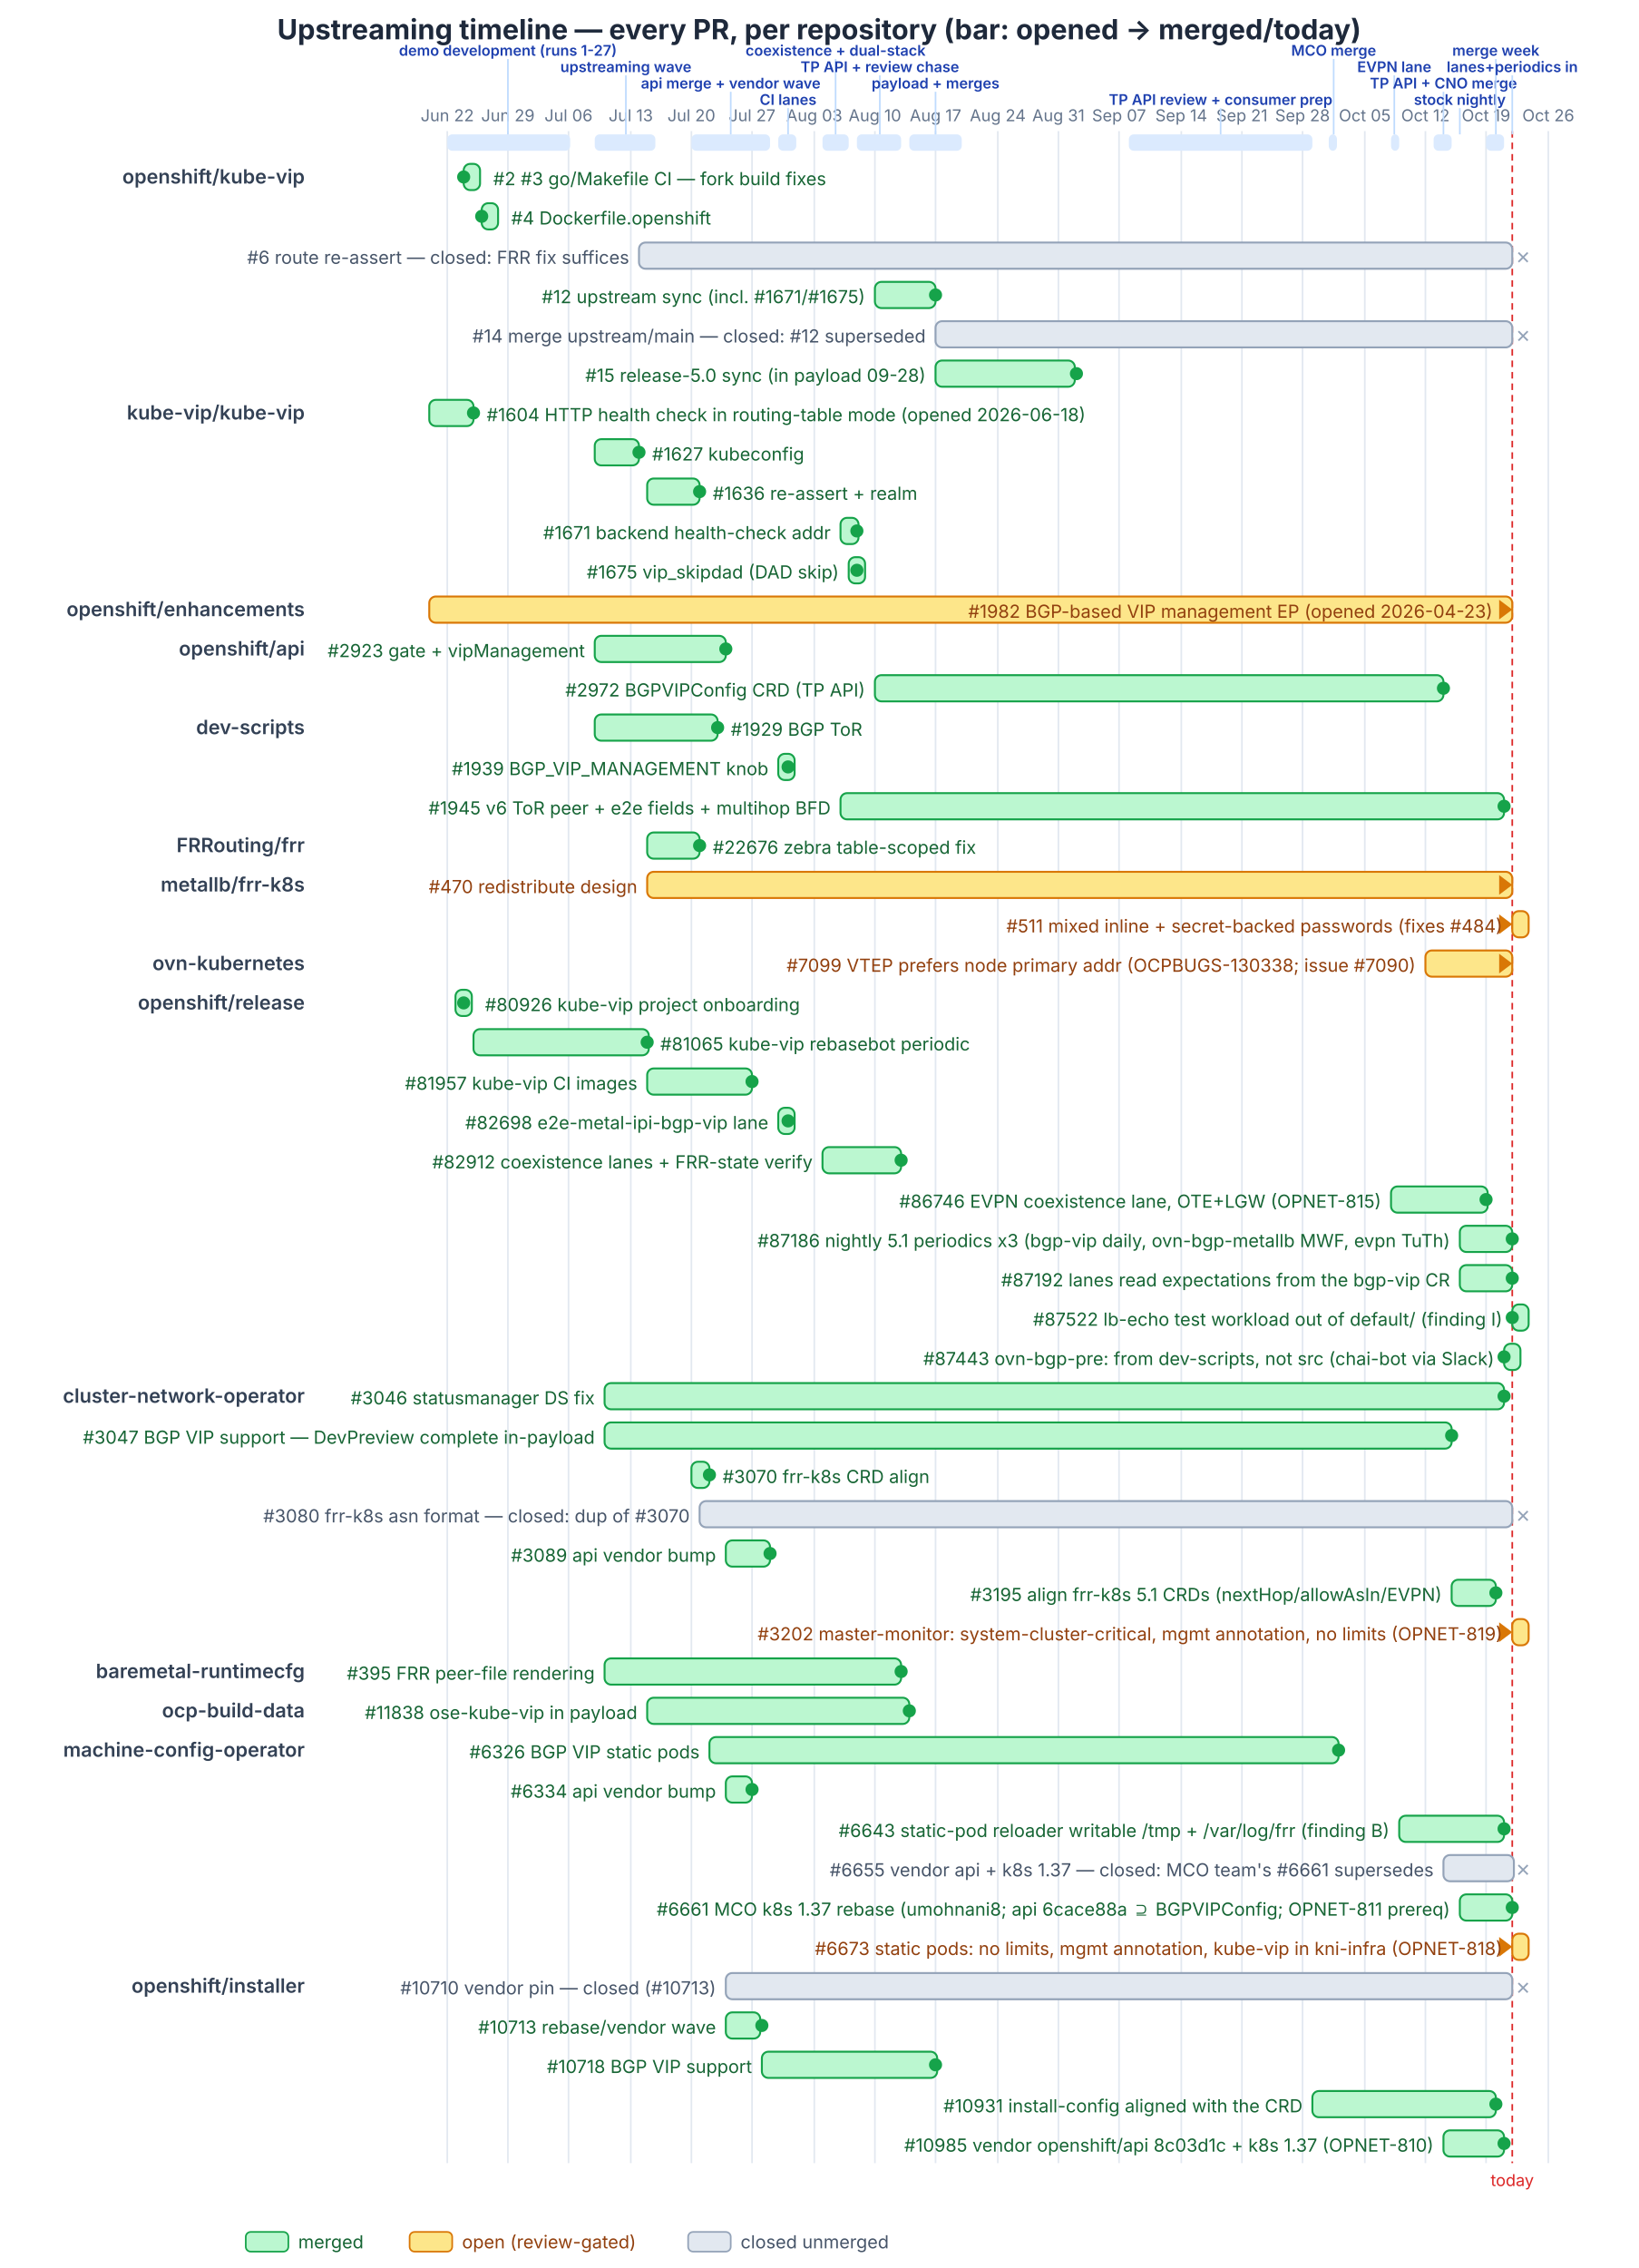
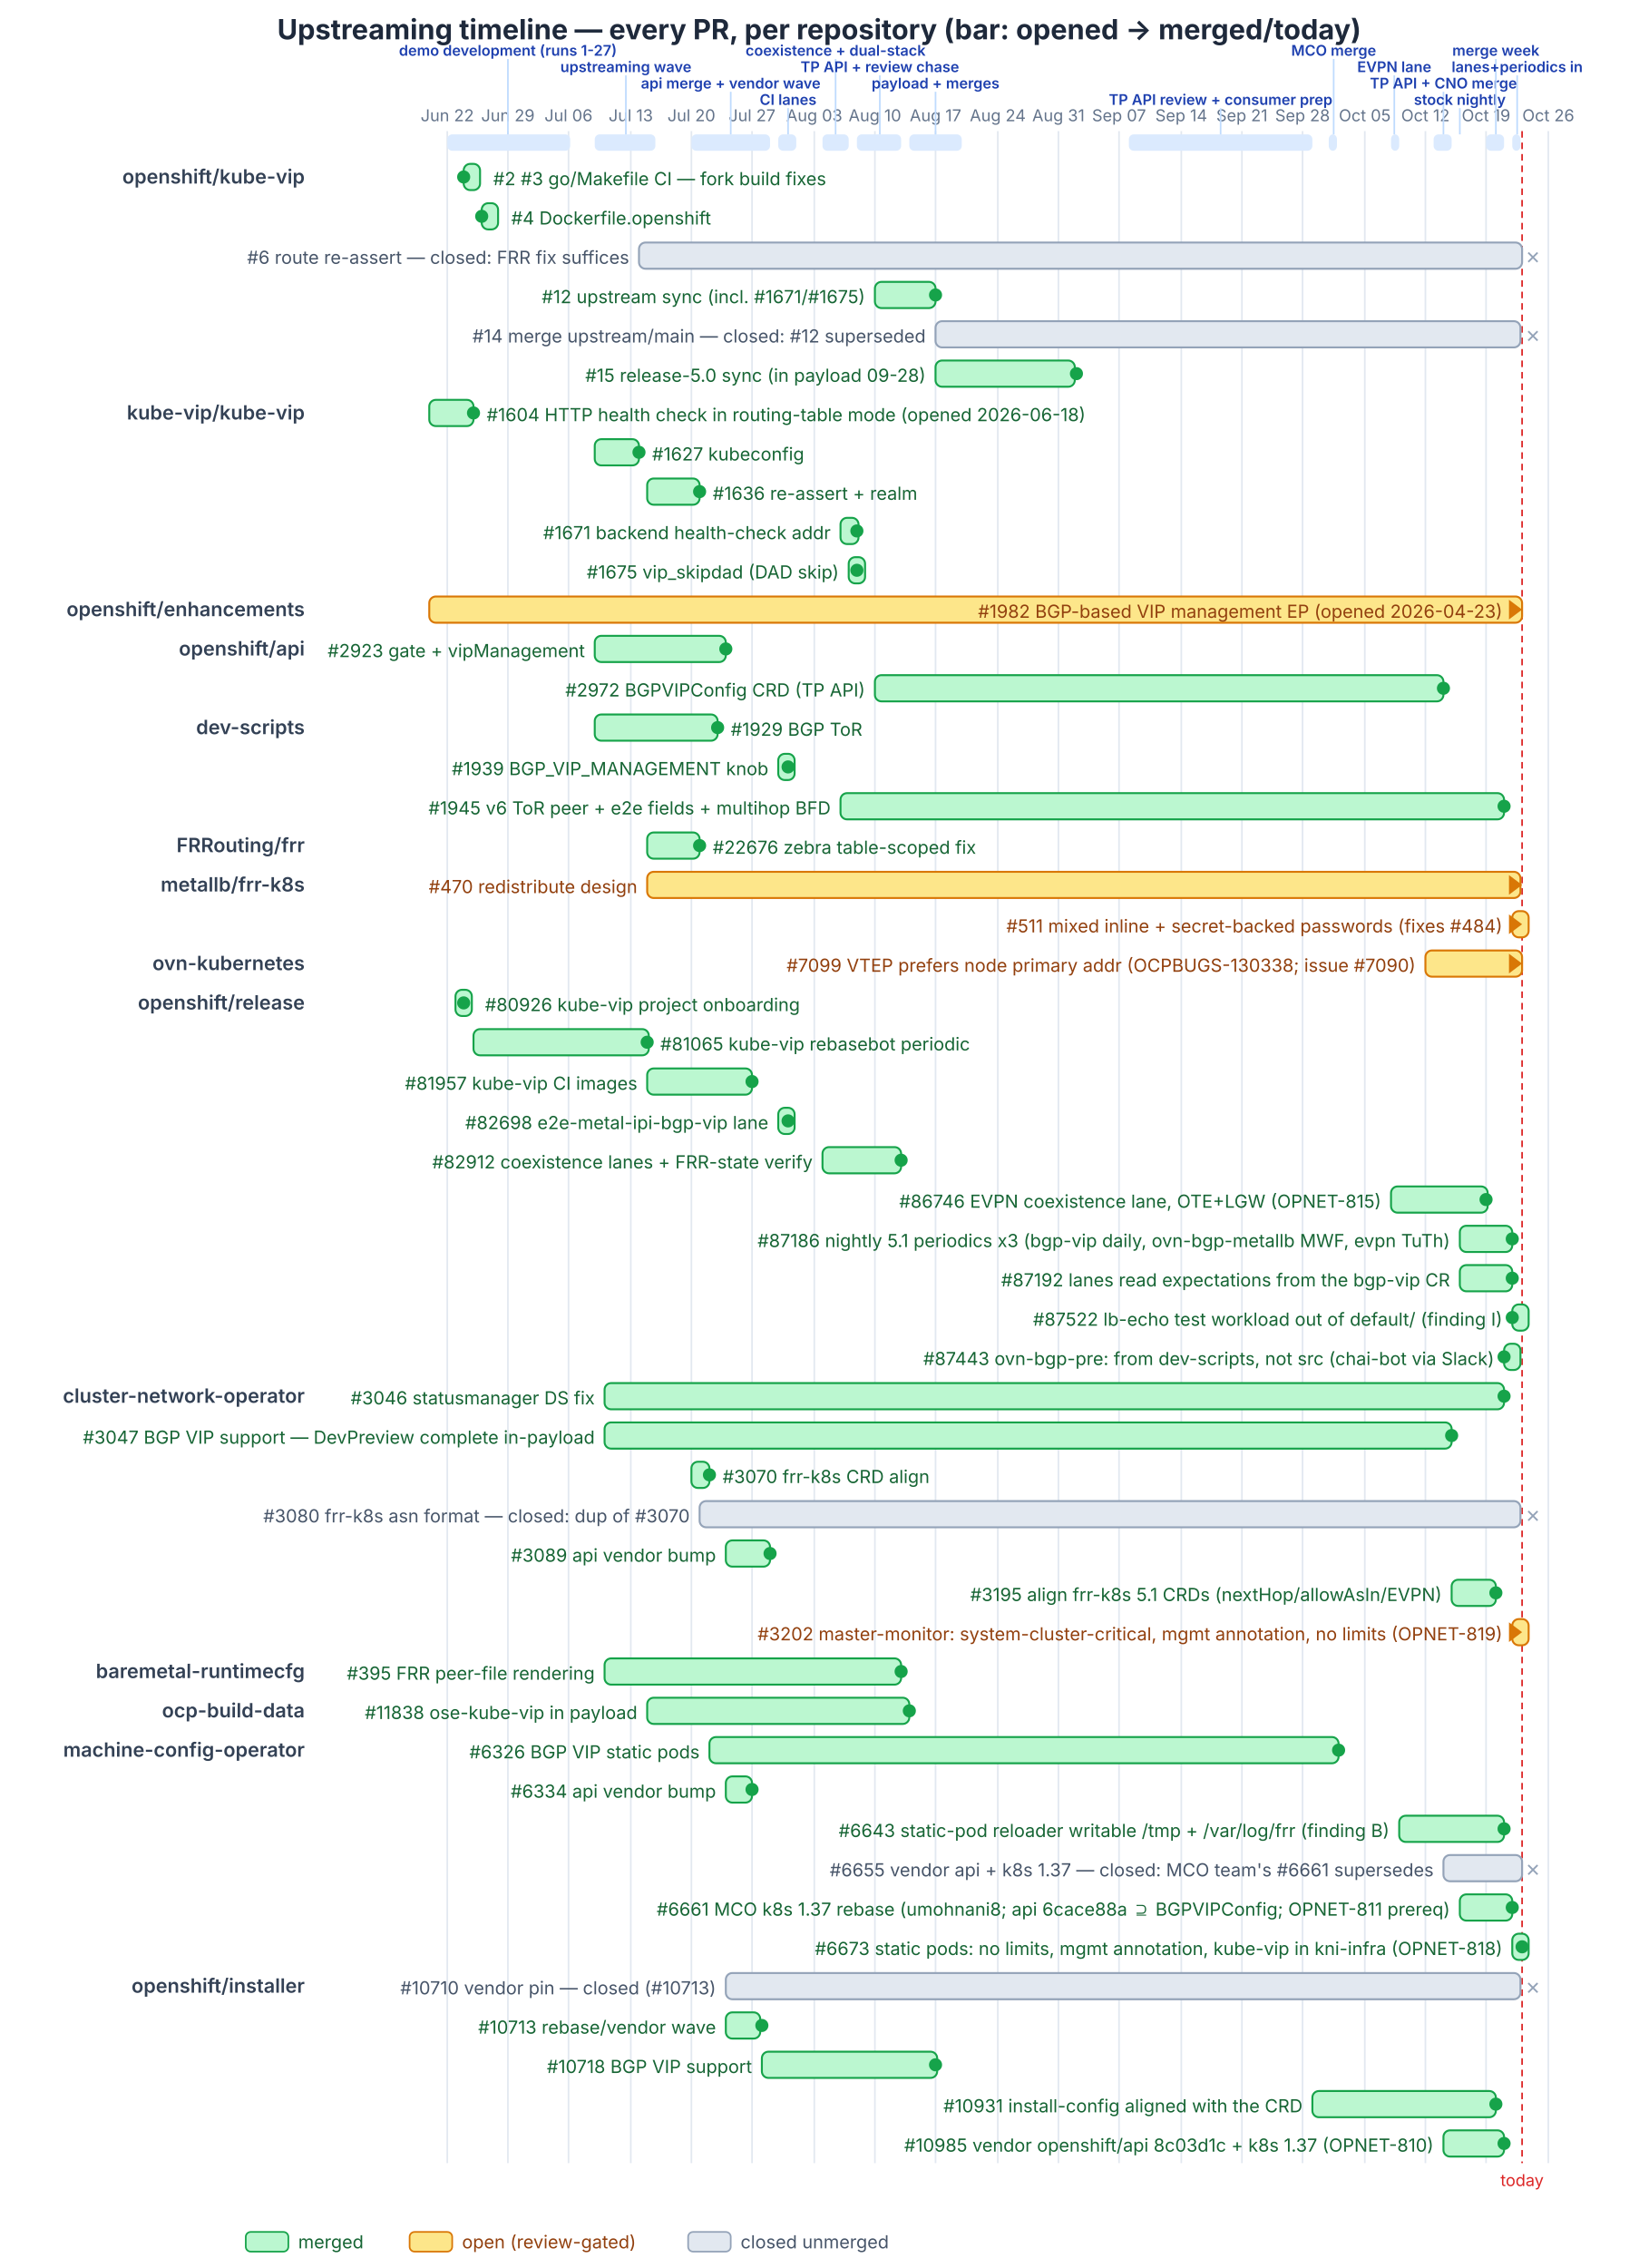
<svg xmlns="http://www.w3.org/2000/svg" width="1000" height="1384" viewBox="0 0 1000 1384" font-family="Inter, Helvetica, Arial, sans-serif">
  <text x="500" y="24" text-anchor="middle" font-size="17" font-weight="700" fill="#1e293b">Upstreaming timeline — every PR, per repository (bar: opened → merged/today)</text>
  <line x1="273" y1="80" x2="273" y2="1320" stroke="#e2e8f0" stroke-width="1" />
  <text x="273" y="74" text-anchor="middle" font-size="10" fill="#64748b">Jun 22</text>
  <line x1="310" y1="80" x2="310" y2="1320" stroke="#e2e8f0" stroke-width="1" />
  <text x="310" y="74" text-anchor="middle" font-size="10" fill="#64748b">Jun 29</text>
  <line x1="347" y1="80" x2="347" y2="1320" stroke="#e2e8f0" stroke-width="1" />
  <text x="347" y="74" text-anchor="middle" font-size="10" fill="#64748b">Jul 06</text>
  <line x1="385" y1="80" x2="385" y2="1320" stroke="#e2e8f0" stroke-width="1" />
  <text x="385" y="74" text-anchor="middle" font-size="10" fill="#64748b">Jul 13</text>
  <line x1="422" y1="80" x2="422" y2="1320" stroke="#e2e8f0" stroke-width="1" />
  <text x="422" y="74" text-anchor="middle" font-size="10" fill="#64748b">Jul 20</text>
  <line x1="459" y1="80" x2="459" y2="1320" stroke="#e2e8f0" stroke-width="1" />
  <text x="459" y="74" text-anchor="middle" font-size="10" fill="#64748b">Jul 27</text>
  <line x1="497" y1="80" x2="497" y2="1320" stroke="#e2e8f0" stroke-width="1" />
  <text x="497" y="74" text-anchor="middle" font-size="10" fill="#64748b">Aug 03</text>
  <line x1="534" y1="80" x2="534" y2="1320" stroke="#e2e8f0" stroke-width="1" />
  <text x="534" y="74" text-anchor="middle" font-size="10" fill="#64748b">Aug 10</text>
  <line x1="571" y1="80" x2="571" y2="1320" stroke="#e2e8f0" stroke-width="1" />
  <text x="571" y="74" text-anchor="middle" font-size="10" fill="#64748b">Aug 17</text>
  <line x1="609" y1="80" x2="609" y2="1320" stroke="#e2e8f0" stroke-width="1" />
  <text x="609" y="74" text-anchor="middle" font-size="10" fill="#64748b">Aug 24</text>
  <line x1="646" y1="80" x2="646" y2="1320" stroke="#e2e8f0" stroke-width="1" />
  <text x="646" y="74" text-anchor="middle" font-size="10" fill="#64748b">Aug 31</text>
  <line x1="683" y1="80" x2="683" y2="1320" stroke="#e2e8f0" stroke-width="1" />
  <text x="683" y="74" text-anchor="middle" font-size="10" fill="#64748b">Sep 07</text>
  <line x1="721" y1="80" x2="721" y2="1320" stroke="#e2e8f0" stroke-width="1" />
  <text x="721" y="74" text-anchor="middle" font-size="10" fill="#64748b">Sep 14</text>
  <line x1="758" y1="80" x2="758" y2="1320" stroke="#e2e8f0" stroke-width="1" />
  <text x="758" y="74" text-anchor="middle" font-size="10" fill="#64748b">Sep 21</text>
  <line x1="795" y1="80" x2="795" y2="1320" stroke="#e2e8f0" stroke-width="1" />
  <text x="795" y="74" text-anchor="middle" font-size="10" fill="#64748b">Sep 28</text>
  <line x1="833" y1="80" x2="833" y2="1320" stroke="#e2e8f0" stroke-width="1" />
  <text x="833" y="74" text-anchor="middle" font-size="10" fill="#64748b">Oct 05</text>
  <line x1="870" y1="80" x2="870" y2="1320" stroke="#e2e8f0" stroke-width="1" />
  <text x="870" y="74" text-anchor="middle" font-size="10" fill="#64748b">Oct 12</text>
  <line x1="907" y1="80" x2="907" y2="1320" stroke="#e2e8f0" stroke-width="1" />
  <text x="907" y="74" text-anchor="middle" font-size="10" fill="#64748b">Oct 19</text>
  <line x1="945" y1="80" x2="945" y2="1320" stroke="#e2e8f0" stroke-width="1" />
  <text x="945" y="74" text-anchor="middle" font-size="10" fill="#64748b">Oct 26</text>
-   <line x1="923" y1="80" x2="923" y2="1320" stroke="#dc2626" stroke-width="1" stroke-dasharray="4 3" />
-   <text x="923" y="1334" text-anchor="middle" font-size="10" fill="#dc2626">today</text>
+   <line x1="929" y1="80" x2="929" y2="1320" stroke="#dc2626" stroke-width="1" stroke-dasharray="4 3" />
+   <text x="929" y="1334" text-anchor="middle" font-size="10" fill="#dc2626">today</text>
  <rect x="273" y="82" width="75" height="10" rx="3" fill="#dbeafe" />
  <line x1="310" y1="36" x2="310" y2="82" stroke="#bfdbfe" stroke-width="1" />
  <text x="310" y="34" text-anchor="middle" font-size="9" font-weight="600" fill="#1e40af">demo development (runs 1-27)</text>
  <rect x="363" y="82" width="37" height="10" rx="3" fill="#dbeafe" />
  <line x1="382" y1="46" x2="382" y2="82" stroke="#bfdbfe" stroke-width="1" />
  <text x="382" y="44" text-anchor="middle" font-size="9" font-weight="600" fill="#1e40af">upstreaming wave</text>
  <rect x="422" y="82" width="48" height="10" rx="3" fill="#dbeafe" />
  <line x1="446" y1="56" x2="446" y2="82" stroke="#bfdbfe" stroke-width="1" />
  <text x="446" y="54" text-anchor="middle" font-size="9" font-weight="600" fill="#1e40af">api merge + vendor wave</text>
  <rect x="475" y="82" width="11" height="10" rx="3" fill="#dbeafe" />
  <line x1="481" y1="66" x2="481" y2="82" stroke="#bfdbfe" stroke-width="1" />
  <text x="481" y="64" text-anchor="middle" font-size="9" font-weight="600" fill="#1e40af">CI lanes</text>
  <rect x="502" y="82" width="16" height="10" rx="3" fill="#dbeafe" />
  <line x1="510" y1="36" x2="510" y2="82" stroke="#bfdbfe" stroke-width="1" />
  <text x="510" y="34" text-anchor="middle" font-size="9" font-weight="600" fill="#1e40af">coexistence + dual-stack</text>
  <rect x="523" y="82" width="27" height="10" rx="3" fill="#dbeafe" />
  <line x1="537" y1="46" x2="537" y2="82" stroke="#bfdbfe" stroke-width="1" />
  <text x="537" y="44" text-anchor="middle" font-size="9" font-weight="600" fill="#1e40af">TP API + review chase</text>
  <rect x="555" y="82" width="32" height="10" rx="3" fill="#dbeafe" />
  <line x1="571" y1="56" x2="571" y2="82" stroke="#bfdbfe" stroke-width="1" />
  <text x="571" y="54" text-anchor="middle" font-size="9" font-weight="600" fill="#1e40af">payload + merges</text>
  <rect x="689" y="82" width="112" height="10" rx="3" fill="#dbeafe" />
  <line x1="745" y1="66" x2="745" y2="82" stroke="#bfdbfe" stroke-width="1" />
  <text x="745" y="64" text-anchor="middle" font-size="9" font-weight="600" fill="#1e40af">TP API review + consumer prep</text>
  <rect x="811" y="82" width="5" height="10" rx="3" fill="#dbeafe" />
  <line x1="814" y1="36" x2="814" y2="82" stroke="#bfdbfe" stroke-width="1" />
  <text x="814" y="34" text-anchor="middle" font-size="9" font-weight="600" fill="#1e40af">MCO merge</text>
  <rect x="849" y="82" width="5" height="10" rx="3" fill="#dbeafe" />
  <line x1="851" y1="46" x2="851" y2="82" stroke="#bfdbfe" stroke-width="1" />
  <text x="851" y="44" text-anchor="middle" font-size="9" font-weight="600" fill="#1e40af">EVPN lane</text>
  <rect x="875" y="82" width="11" height="10" rx="3" fill="#dbeafe" />
  <line x1="881" y1="56" x2="881" y2="82" stroke="#bfdbfe" stroke-width="1" />
  <text x="881" y="54" text-anchor="middle" font-size="9" font-weight="600" fill="#1e40af">TP API + CNO merge</text>
  <rect x="891" y="82" width="0" height="10" rx="3" fill="#dbeafe" />
  <line x1="891" y1="66" x2="891" y2="82" stroke="#bfdbfe" stroke-width="1" />
  <text x="891" y="64" text-anchor="middle" font-size="9" font-weight="600" fill="#1e40af">stock nightly</text>
  <rect x="907" y="82" width="11" height="10" rx="3" fill="#dbeafe" />
  <line x1="913" y1="36" x2="913" y2="82" stroke="#bfdbfe" stroke-width="1" />
  <text x="913" y="34" text-anchor="middle" font-size="9" font-weight="600" fill="#1e40af">merge week</text>
-   <rect x="923" y="82" width="0" height="10" rx="3" fill="#dbeafe" />
-   <line x1="923" y1="46" x2="923" y2="82" stroke="#bfdbfe" stroke-width="1" />
-   <text x="923" y="44" text-anchor="middle" font-size="9" font-weight="600" fill="#1e40af">lanes+periodics in</text>
+   <rect x="923" y="82" width="5" height="10" rx="3" fill="#dbeafe" />
+   <line x1="926" y1="46" x2="926" y2="82" stroke="#bfdbfe" stroke-width="1" />
+   <text x="926" y="44" text-anchor="middle" font-size="9" font-weight="600" fill="#1e40af">lanes+periodics in</text>
  <text x="186" y="112" text-anchor="end" font-size="12" font-weight="600" fill="#334155">openshift/kube-vip</text>
  <rect x="283" y="100" width="10" height="16" rx="4" fill="#bbf7d0" stroke="#16a34a" stroke-width="1.2" />
  <circle cx="283" cy="108" r="4" fill="#16a34a" />
  <text x="301" y="113" font-size="11" fill="#166534">#2 #3 go/Makefile CI — fork build fixes</text>
  <rect x="294" y="124" width="10" height="16" rx="4" fill="#bbf7d0" stroke="#16a34a" stroke-width="1.2" />
  <circle cx="294" cy="132" r="4" fill="#16a34a" />
  <text x="312" y="137" font-size="11" fill="#166534">#4 Dockerfile.openshift</text>
-   <rect x="390" y="148" width="533" height="16" rx="4" fill="#e2e8f0" stroke="#94a3b8" stroke-width="1.2" />
-   <text x="925" y="161" font-size="11" fill="#94a3b8">✕</text>
+   <rect x="390" y="148" width="539" height="16" rx="4" fill="#e2e8f0" stroke="#94a3b8" stroke-width="1.2" />
+   <text x="931" y="161" font-size="11" fill="#94a3b8">✕</text>
  <text x="384" y="161" text-anchor="end" font-size="11" fill="#475569">#6 route re-assert — closed: FRR fix suffices</text>
  <rect x="534" y="172" width="37" height="16" rx="4" fill="#bbf7d0" stroke="#16a34a" stroke-width="1.2" />
  <circle cx="571" cy="180" r="4" fill="#16a34a" />
  <text x="528" y="185" text-anchor="end" font-size="11" fill="#166534">#12 upstream sync (incl. #1671/#1675)</text>
-   <rect x="571" y="196" width="352" height="16" rx="4" fill="#e2e8f0" stroke="#94a3b8" stroke-width="1.2" />
-   <text x="925" y="209" font-size="11" fill="#94a3b8">✕</text>
+   <rect x="571" y="196" width="357" height="16" rx="4" fill="#e2e8f0" stroke="#94a3b8" stroke-width="1.2" />
+   <text x="931" y="209" font-size="11" fill="#94a3b8">✕</text>
  <text x="565" y="209" text-anchor="end" font-size="11" fill="#475569">#14 merge upstream/main — closed: #12 superseded</text>
  <rect x="571" y="220" width="85" height="16" rx="4" fill="#bbf7d0" stroke="#16a34a" stroke-width="1.2" />
  <circle cx="657" cy="228" r="4" fill="#16a34a" />
  <text x="565" y="233" text-anchor="end" font-size="11" fill="#166534">#15 release-5.0 sync (in payload 09-28)</text>
  <text x="186" y="256" text-anchor="end" font-size="12" font-weight="600" fill="#334155">kube-vip/kube-vip</text>
  <rect x="262" y="244" width="27" height="16" rx="4" fill="#bbf7d0" stroke="#16a34a" stroke-width="1.2" />
  <circle cx="289" cy="252" r="4" fill="#16a34a" />
  <text x="297" y="257" font-size="11" fill="#166534">#1604 HTTP health check in routing-table mode (opened 2026-06-18)</text>
  <rect x="363" y="268" width="27" height="16" rx="4" fill="#bbf7d0" stroke="#16a34a" stroke-width="1.2" />
  <circle cx="390" cy="276" r="4" fill="#16a34a" />
  <text x="398" y="281" font-size="11" fill="#166534">#1627 kubeconfig</text>
  <rect x="395" y="292" width="32" height="16" rx="4" fill="#bbf7d0" stroke="#16a34a" stroke-width="1.2" />
  <circle cx="427" cy="300" r="4" fill="#16a34a" />
  <text x="435" y="305" font-size="11" fill="#166534">#1636 re-assert + realm</text>
  <rect x="513" y="316" width="11" height="16" rx="4" fill="#bbf7d0" stroke="#16a34a" stroke-width="1.2" />
  <circle cx="523" cy="324" r="4" fill="#16a34a" />
  <text x="507" y="329" text-anchor="end" font-size="11" fill="#166534">#1671 backend health-check addr</text>
  <rect x="518" y="340" width="10" height="16" rx="4" fill="#bbf7d0" stroke="#16a34a" stroke-width="1.2" />
  <circle cx="523" cy="348" r="4" fill="#16a34a" />
  <text x="512" y="353" text-anchor="end" font-size="11" fill="#166534">#1675 vip_skipdad (DAD skip)</text>
  <text x="186" y="376" text-anchor="end" font-size="12" font-weight="600" fill="#334155">openshift/enhancements</text>
-   <rect x="262" y="364" width="661" height="16" rx="4" fill="#fde68a" stroke="#d97706" stroke-width="1.2" />
-   <path d="M915,366 L923,372 L915,378 z" fill="#d97706" />
-   <text x="911" y="377" text-anchor="end" font-size="11" fill="#92400e">#1982 BGP-based VIP management EP (opened 2026-04-23)</text>
+   <rect x="262" y="364" width="667" height="16" rx="4" fill="#fde68a" stroke="#d97706" stroke-width="1.2" />
+   <path d="M921,366 L929,372 L921,378 z" fill="#d97706" />
+   <text x="917" y="377" text-anchor="end" font-size="11" fill="#92400e">#1982 BGP-based VIP management EP (opened 2026-04-23)</text>
  <text x="186" y="400" text-anchor="end" font-size="12" font-weight="600" fill="#334155">openshift/api</text>
  <rect x="363" y="388" width="80" height="16" rx="4" fill="#bbf7d0" stroke="#16a34a" stroke-width="1.2" />
  <circle cx="443" cy="396" r="4" fill="#16a34a" />
  <text x="357" y="401" text-anchor="end" font-size="11" fill="#166534">#2923 gate + vipManagement</text>
  <rect x="534" y="412" width="347" height="16" rx="4" fill="#bbf7d0" stroke="#16a34a" stroke-width="1.2" />
  <circle cx="881" cy="420" r="4" fill="#16a34a" />
  <text x="528" y="425" text-anchor="end" font-size="11" fill="#166534">#2972 BGPVIPConfig CRD (TP API)</text>
  <text x="186" y="448" text-anchor="end" font-size="12" font-weight="600" fill="#334155">dev-scripts</text>
  <rect x="363" y="436" width="75" height="16" rx="4" fill="#bbf7d0" stroke="#16a34a" stroke-width="1.2" />
  <circle cx="438" cy="444" r="4" fill="#16a34a" />
  <text x="446" y="449" font-size="11" fill="#166534">#1929 BGP ToR</text>
  <rect x="475" y="460" width="10" height="16" rx="4" fill="#bbf7d0" stroke="#16a34a" stroke-width="1.2" />
  <circle cx="481" cy="468" r="4" fill="#16a34a" />
  <text x="469" y="473" text-anchor="end" font-size="11" fill="#166534">#1939 BGP_VIP_MANAGEMENT knob</text>
  <rect x="513" y="484" width="405" height="16" rx="4" fill="#bbf7d0" stroke="#16a34a" stroke-width="1.2" />
  <circle cx="918" cy="492" r="4" fill="#16a34a" />
  <text x="507" y="497" text-anchor="end" font-size="11" fill="#166534">#1945 v6 ToR peer + e2e fields + multihop BFD</text>
  <text x="186" y="520" text-anchor="end" font-size="12" font-weight="600" fill="#334155">FRRouting/frr</text>
  <rect x="395" y="508" width="32" height="16" rx="4" fill="#bbf7d0" stroke="#16a34a" stroke-width="1.2" />
  <circle cx="427" cy="516" r="4" fill="#16a34a" />
  <text x="435" y="521" font-size="11" fill="#166534">#22676 zebra table-scoped fix</text>
  <text x="186" y="544" text-anchor="end" font-size="12" font-weight="600" fill="#334155">metallb/frr-k8s</text>
-   <rect x="395" y="532" width="528" height="16" rx="4" fill="#fde68a" stroke="#d97706" stroke-width="1.2" />
-   <path d="M915,534 L923,540 L915,546 z" fill="#d97706" />
+   <rect x="395" y="532" width="533" height="16" rx="4" fill="#fde68a" stroke="#d97706" stroke-width="1.2" />
+   <path d="M921,534 L929,540 L921,546 z" fill="#d97706" />
  <text x="389" y="545" text-anchor="end" font-size="11" fill="#92400e">#470 redistribute design</text>
  <rect x="923" y="556" width="10" height="16" rx="4" fill="#fde68a" stroke="#d97706" stroke-width="1.2" />
-   <path d="M915,558 L923,564 L915,570 z" fill="#d97706" />
+   <path d="M921,558 L929,564 L921,570 z" fill="#d97706" />
  <text x="917" y="569" text-anchor="end" font-size="11" fill="#92400e">#511 mixed inline + secret-backed passwords (fixes #484)</text>
  <text x="186" y="592" text-anchor="end" font-size="12" font-weight="600" fill="#334155">ovn-kubernetes</text>
-   <rect x="870" y="580" width="53" height="16" rx="4" fill="#fde68a" stroke="#d97706" stroke-width="1.2" />
-   <path d="M915,582 L923,588 L915,594 z" fill="#d97706" />
+   <rect x="870" y="580" width="59" height="16" rx="4" fill="#fde68a" stroke="#d97706" stroke-width="1.2" />
+   <path d="M921,582 L929,588 L921,594 z" fill="#d97706" />
  <text x="864" y="593" text-anchor="end" font-size="11" fill="#92400e">#7099 VTEP prefers node primary addr (OCPBUGS-130338; issue #7090)</text>
  <text x="186" y="616" text-anchor="end" font-size="12" font-weight="600" fill="#334155">openshift/release</text>
  <rect x="278" y="604" width="10" height="16" rx="4" fill="#bbf7d0" stroke="#16a34a" stroke-width="1.2" />
  <circle cx="283" cy="612" r="4" fill="#16a34a" />
  <text x="296" y="617" font-size="11" fill="#166534">#80926 kube-vip project onboarding</text>
  <rect x="289" y="628" width="107" height="16" rx="4" fill="#bbf7d0" stroke="#16a34a" stroke-width="1.2" />
  <circle cx="395" cy="636" r="4" fill="#16a34a" />
  <text x="403" y="641" font-size="11" fill="#166534">#81065 kube-vip rebasebot periodic</text>
  <rect x="395" y="652" width="64" height="16" rx="4" fill="#bbf7d0" stroke="#16a34a" stroke-width="1.2" />
  <circle cx="459" cy="660" r="4" fill="#16a34a" />
  <text x="389" y="665" text-anchor="end" font-size="11" fill="#166534">#81957 kube-vip CI images</text>
  <rect x="475" y="676" width="10" height="16" rx="4" fill="#bbf7d0" stroke="#16a34a" stroke-width="1.2" />
  <circle cx="481" cy="684" r="4" fill="#16a34a" />
  <text x="469" y="689" text-anchor="end" font-size="11" fill="#166534">#82698 e2e-metal-ipi-bgp-vip lane</text>
  <rect x="502" y="700" width="48" height="16" rx="4" fill="#bbf7d0" stroke="#16a34a" stroke-width="1.2" />
  <circle cx="550" cy="708" r="4" fill="#16a34a" />
  <text x="496" y="713" text-anchor="end" font-size="11" fill="#166534">#82912 coexistence lanes + FRR-state verify</text>
  <rect x="849" y="724" width="59" height="16" rx="4" fill="#bbf7d0" stroke="#16a34a" stroke-width="1.2" />
  <circle cx="907" cy="732" r="4" fill="#16a34a" />
  <text x="843" y="737" text-anchor="end" font-size="11" fill="#166534">#86746 EVPN coexistence lane, OTE+LGW (OPNET-815)</text>
  <rect x="891" y="748" width="32" height="16" rx="4" fill="#bbf7d0" stroke="#16a34a" stroke-width="1.2" />
  <circle cx="923" cy="756" r="4" fill="#16a34a" />
  <text x="885" y="761" text-anchor="end" font-size="11" fill="#166534">#87186 nightly 5.1 periodics x3 (bgp-vip daily, ovn-bgp-metallb MWF, evpn TuTh)</text>
  <rect x="891" y="772" width="32" height="16" rx="4" fill="#bbf7d0" stroke="#16a34a" stroke-width="1.2" />
  <circle cx="923" cy="780" r="4" fill="#16a34a" />
  <text x="885" y="785" text-anchor="end" font-size="11" fill="#166534">#87192 lanes read expectations from the bgp-vip CR</text>
  <rect x="923" y="796" width="10" height="16" rx="4" fill="#bbf7d0" stroke="#16a34a" stroke-width="1.2" />
  <circle cx="923" cy="804" r="4" fill="#16a34a" />
  <text x="917" y="809" text-anchor="end" font-size="11" fill="#166534">#87522 lb-echo test workload out of default/ (finding I)</text>
  <rect x="918" y="820" width="10" height="16" rx="4" fill="#bbf7d0" stroke="#16a34a" stroke-width="1.2" />
  <circle cx="918" cy="828" r="4" fill="#16a34a" />
  <text x="912" y="833" text-anchor="end" font-size="11" fill="#166534">#87443 ovn-bgp-pre: from dev-scripts, not src (chai-bot via Slack)</text>
  <text x="186" y="856" text-anchor="end" font-size="12" font-weight="600" fill="#334155">cluster-network-operator</text>
  <rect x="369" y="844" width="549" height="16" rx="4" fill="#bbf7d0" stroke="#16a34a" stroke-width="1.2" />
  <circle cx="918" cy="852" r="4" fill="#16a34a" />
  <text x="363" y="857" text-anchor="end" font-size="11" fill="#166534">#3046 statusmanager DS fix</text>
  <rect x="369" y="868" width="517" height="16" rx="4" fill="#bbf7d0" stroke="#16a34a" stroke-width="1.2" />
  <circle cx="886" cy="876" r="4" fill="#16a34a" />
  <text x="363" y="881" text-anchor="end" font-size="11" fill="#166534">#3047 BGP VIP support — DevPreview complete in-payload</text>
  <rect x="422" y="892" width="11" height="16" rx="4" fill="#bbf7d0" stroke="#16a34a" stroke-width="1.2" />
  <circle cx="433" cy="900" r="4" fill="#16a34a" />
  <text x="441" y="905" font-size="11" fill="#166534">#3070 frr-k8s CRD align</text>
-   <rect x="427" y="916" width="496" height="16" rx="4" fill="#e2e8f0" stroke="#94a3b8" stroke-width="1.2" />
-   <text x="925" y="929" font-size="11" fill="#94a3b8">✕</text>
+   <rect x="427" y="916" width="501" height="16" rx="4" fill="#e2e8f0" stroke="#94a3b8" stroke-width="1.2" />
+   <text x="931" y="929" font-size="11" fill="#94a3b8">✕</text>
  <text x="421" y="929" text-anchor="end" font-size="11" fill="#475569">#3080 frr-k8s asn format — closed: dup of #3070</text>
  <rect x="443" y="940" width="27" height="16" rx="4" fill="#bbf7d0" stroke="#16a34a" stroke-width="1.2" />
  <circle cx="470" cy="948" r="4" fill="#16a34a" />
  <text x="437" y="953" text-anchor="end" font-size="11" fill="#166534">#3089 api vendor bump</text>
  <rect x="886" y="964" width="27" height="16" rx="4" fill="#bbf7d0" stroke="#16a34a" stroke-width="1.2" />
  <circle cx="913" cy="972" r="4" fill="#16a34a" />
  <text x="880" y="977" text-anchor="end" font-size="11" fill="#166534">#3195 align frr-k8s 5.1 CRDs (nextHop/allowAsIn/EVPN)</text>
  <rect x="923" y="988" width="10" height="16" rx="4" fill="#fde68a" stroke="#d97706" stroke-width="1.2" />
-   <path d="M915,990 L923,996 L915,1002 z" fill="#d97706" />
+   <path d="M921,990 L929,996 L921,1002 z" fill="#d97706" />
  <text x="917" y="1001" text-anchor="end" font-size="11" fill="#92400e">#3202 master-monitor: system-cluster-critical, mgmt annotation, no limits (OPNET-819)</text>
  <text x="186" y="1024" text-anchor="end" font-size="12" font-weight="600" fill="#334155">baremetal-runtimecfg</text>
  <rect x="369" y="1012" width="181" height="16" rx="4" fill="#bbf7d0" stroke="#16a34a" stroke-width="1.2" />
  <circle cx="550" cy="1020" r="4" fill="#16a34a" />
  <text x="363" y="1025" text-anchor="end" font-size="11" fill="#166534">#395 FRR peer-file rendering</text>
  <text x="186" y="1048" text-anchor="end" font-size="12" font-weight="600" fill="#334155">ocp-build-data</text>
  <rect x="395" y="1036" width="160" height="16" rx="4" fill="#bbf7d0" stroke="#16a34a" stroke-width="1.2" />
  <circle cx="555" cy="1044" r="4" fill="#16a34a" />
  <text x="389" y="1049" text-anchor="end" font-size="11" fill="#166534">#11838 ose-kube-vip in payload</text>
  <text x="186" y="1072" text-anchor="end" font-size="12" font-weight="600" fill="#334155">machine-config-operator</text>
  <rect x="433" y="1060" width="384" height="16" rx="4" fill="#bbf7d0" stroke="#16a34a" stroke-width="1.2" />
  <circle cx="817" cy="1068" r="4" fill="#16a34a" />
  <text x="427" y="1073" text-anchor="end" font-size="11" fill="#166534">#6326 BGP VIP static pods</text>
  <rect x="443" y="1084" width="16" height="16" rx="4" fill="#bbf7d0" stroke="#16a34a" stroke-width="1.2" />
  <circle cx="459" cy="1092" r="4" fill="#16a34a" />
  <text x="437" y="1097" text-anchor="end" font-size="11" fill="#166534">#6334 api vendor bump</text>
  <rect x="854" y="1108" width="64" height="16" rx="4" fill="#bbf7d0" stroke="#16a34a" stroke-width="1.2" />
  <circle cx="918" cy="1116" r="4" fill="#16a34a" />
  <text x="848" y="1121" text-anchor="end" font-size="11" fill="#166534">#6643 static-pod reloader writable /tmp + /var/log/frr (finding B)</text>
-   <rect x="881" y="1132" width="43" height="16" rx="4" fill="#e2e8f0" stroke="#94a3b8" stroke-width="1.2" />
-   <text x="925" y="1145" font-size="11" fill="#94a3b8">✕</text>
+   <rect x="881" y="1132" width="48" height="16" rx="4" fill="#e2e8f0" stroke="#94a3b8" stroke-width="1.2" />
+   <text x="931" y="1145" font-size="11" fill="#94a3b8">✕</text>
  <text x="875" y="1145" text-anchor="end" font-size="11" fill="#475569">#6655 vendor api + k8s 1.37 — closed: MCO team's #6661 supersedes</text>
  <rect x="891" y="1156" width="32" height="16" rx="4" fill="#bbf7d0" stroke="#16a34a" stroke-width="1.2" />
  <circle cx="923" cy="1164" r="4" fill="#16a34a" />
  <text x="885" y="1169" text-anchor="end" font-size="11" fill="#166534">#6661 MCO k8s 1.37 rebase (umohnani8; api 6cace88a ⊇ BGPVIPConfig; OPNET-811 prereq)</text>
-   <rect x="923" y="1180" width="10" height="16" rx="4" fill="#fde68a" stroke="#d97706" stroke-width="1.2" />
-   <path d="M915,1182 L923,1188 L915,1194 z" fill="#d97706" />
-   <text x="917" y="1193" text-anchor="end" font-size="11" fill="#92400e">#6673 static pods: no limits, mgmt annotation, kube-vip in kni-infra (OPNET-818)</text>
+   <rect x="923" y="1180" width="10" height="16" rx="4" fill="#bbf7d0" stroke="#16a34a" stroke-width="1.2" />
+   <circle cx="929" cy="1188" r="4" fill="#16a34a" />
+   <text x="917" y="1193" text-anchor="end" font-size="11" fill="#166534">#6673 static pods: no limits, mgmt annotation, kube-vip in kni-infra (OPNET-818)</text>
  <text x="186" y="1216" text-anchor="end" font-size="12" font-weight="600" fill="#334155">openshift/installer</text>
-   <rect x="443" y="1204" width="480" height="16" rx="4" fill="#e2e8f0" stroke="#94a3b8" stroke-width="1.2" />
-   <text x="925" y="1217" font-size="11" fill="#94a3b8">✕</text>
+   <rect x="443" y="1204" width="485" height="16" rx="4" fill="#e2e8f0" stroke="#94a3b8" stroke-width="1.2" />
+   <text x="931" y="1217" font-size="11" fill="#94a3b8">✕</text>
  <text x="437" y="1217" text-anchor="end" font-size="11" fill="#475569">#10710 vendor pin — closed (#10713)</text>
  <rect x="443" y="1228" width="21" height="16" rx="4" fill="#bbf7d0" stroke="#16a34a" stroke-width="1.2" />
  <circle cx="465" cy="1236" r="4" fill="#16a34a" />
  <text x="437" y="1241" text-anchor="end" font-size="11" fill="#166534">#10713 rebase/vendor wave</text>
  <rect x="465" y="1252" width="107" height="16" rx="4" fill="#bbf7d0" stroke="#16a34a" stroke-width="1.2" />
  <circle cx="571" cy="1260" r="4" fill="#16a34a" />
  <text x="459" y="1265" text-anchor="end" font-size="11" fill="#166534">#10718 BGP VIP support</text>
  <rect x="801" y="1276" width="112" height="16" rx="4" fill="#bbf7d0" stroke="#16a34a" stroke-width="1.2" />
  <circle cx="913" cy="1284" r="4" fill="#16a34a" />
  <text x="795" y="1289" text-anchor="end" font-size="11" fill="#166534">#10931 install-config aligned with the CRD</text>
  <rect x="881" y="1300" width="37" height="16" rx="4" fill="#bbf7d0" stroke="#16a34a" stroke-width="1.2" />
  <circle cx="918" cy="1308" r="4" fill="#16a34a" />
  <text x="875" y="1313" text-anchor="end" font-size="11" fill="#166534">#10985 vendor openshift/api 8c03d1c + k8s 1.37 (OPNET-810)</text>
  <g font-size="11">
    <rect x="150" y="1362" width="26" height="12" rx="3" fill="#bbf7d0" stroke="#16a34a" />
    <text x="182" y="1372" fill="#166534">merged</text>
    <rect x="250" y="1362" width="26" height="12" rx="3" fill="#fde68a" stroke="#d97706" />
    <text x="282" y="1372" fill="#92400e">open (review-gated)</text>
    <rect x="420" y="1362" width="26" height="12" rx="3" fill="#e2e8f0" stroke="#94a3b8" />
    <text x="452" y="1372" fill="#475569">closed unmerged</text>
  </g>
</svg>
